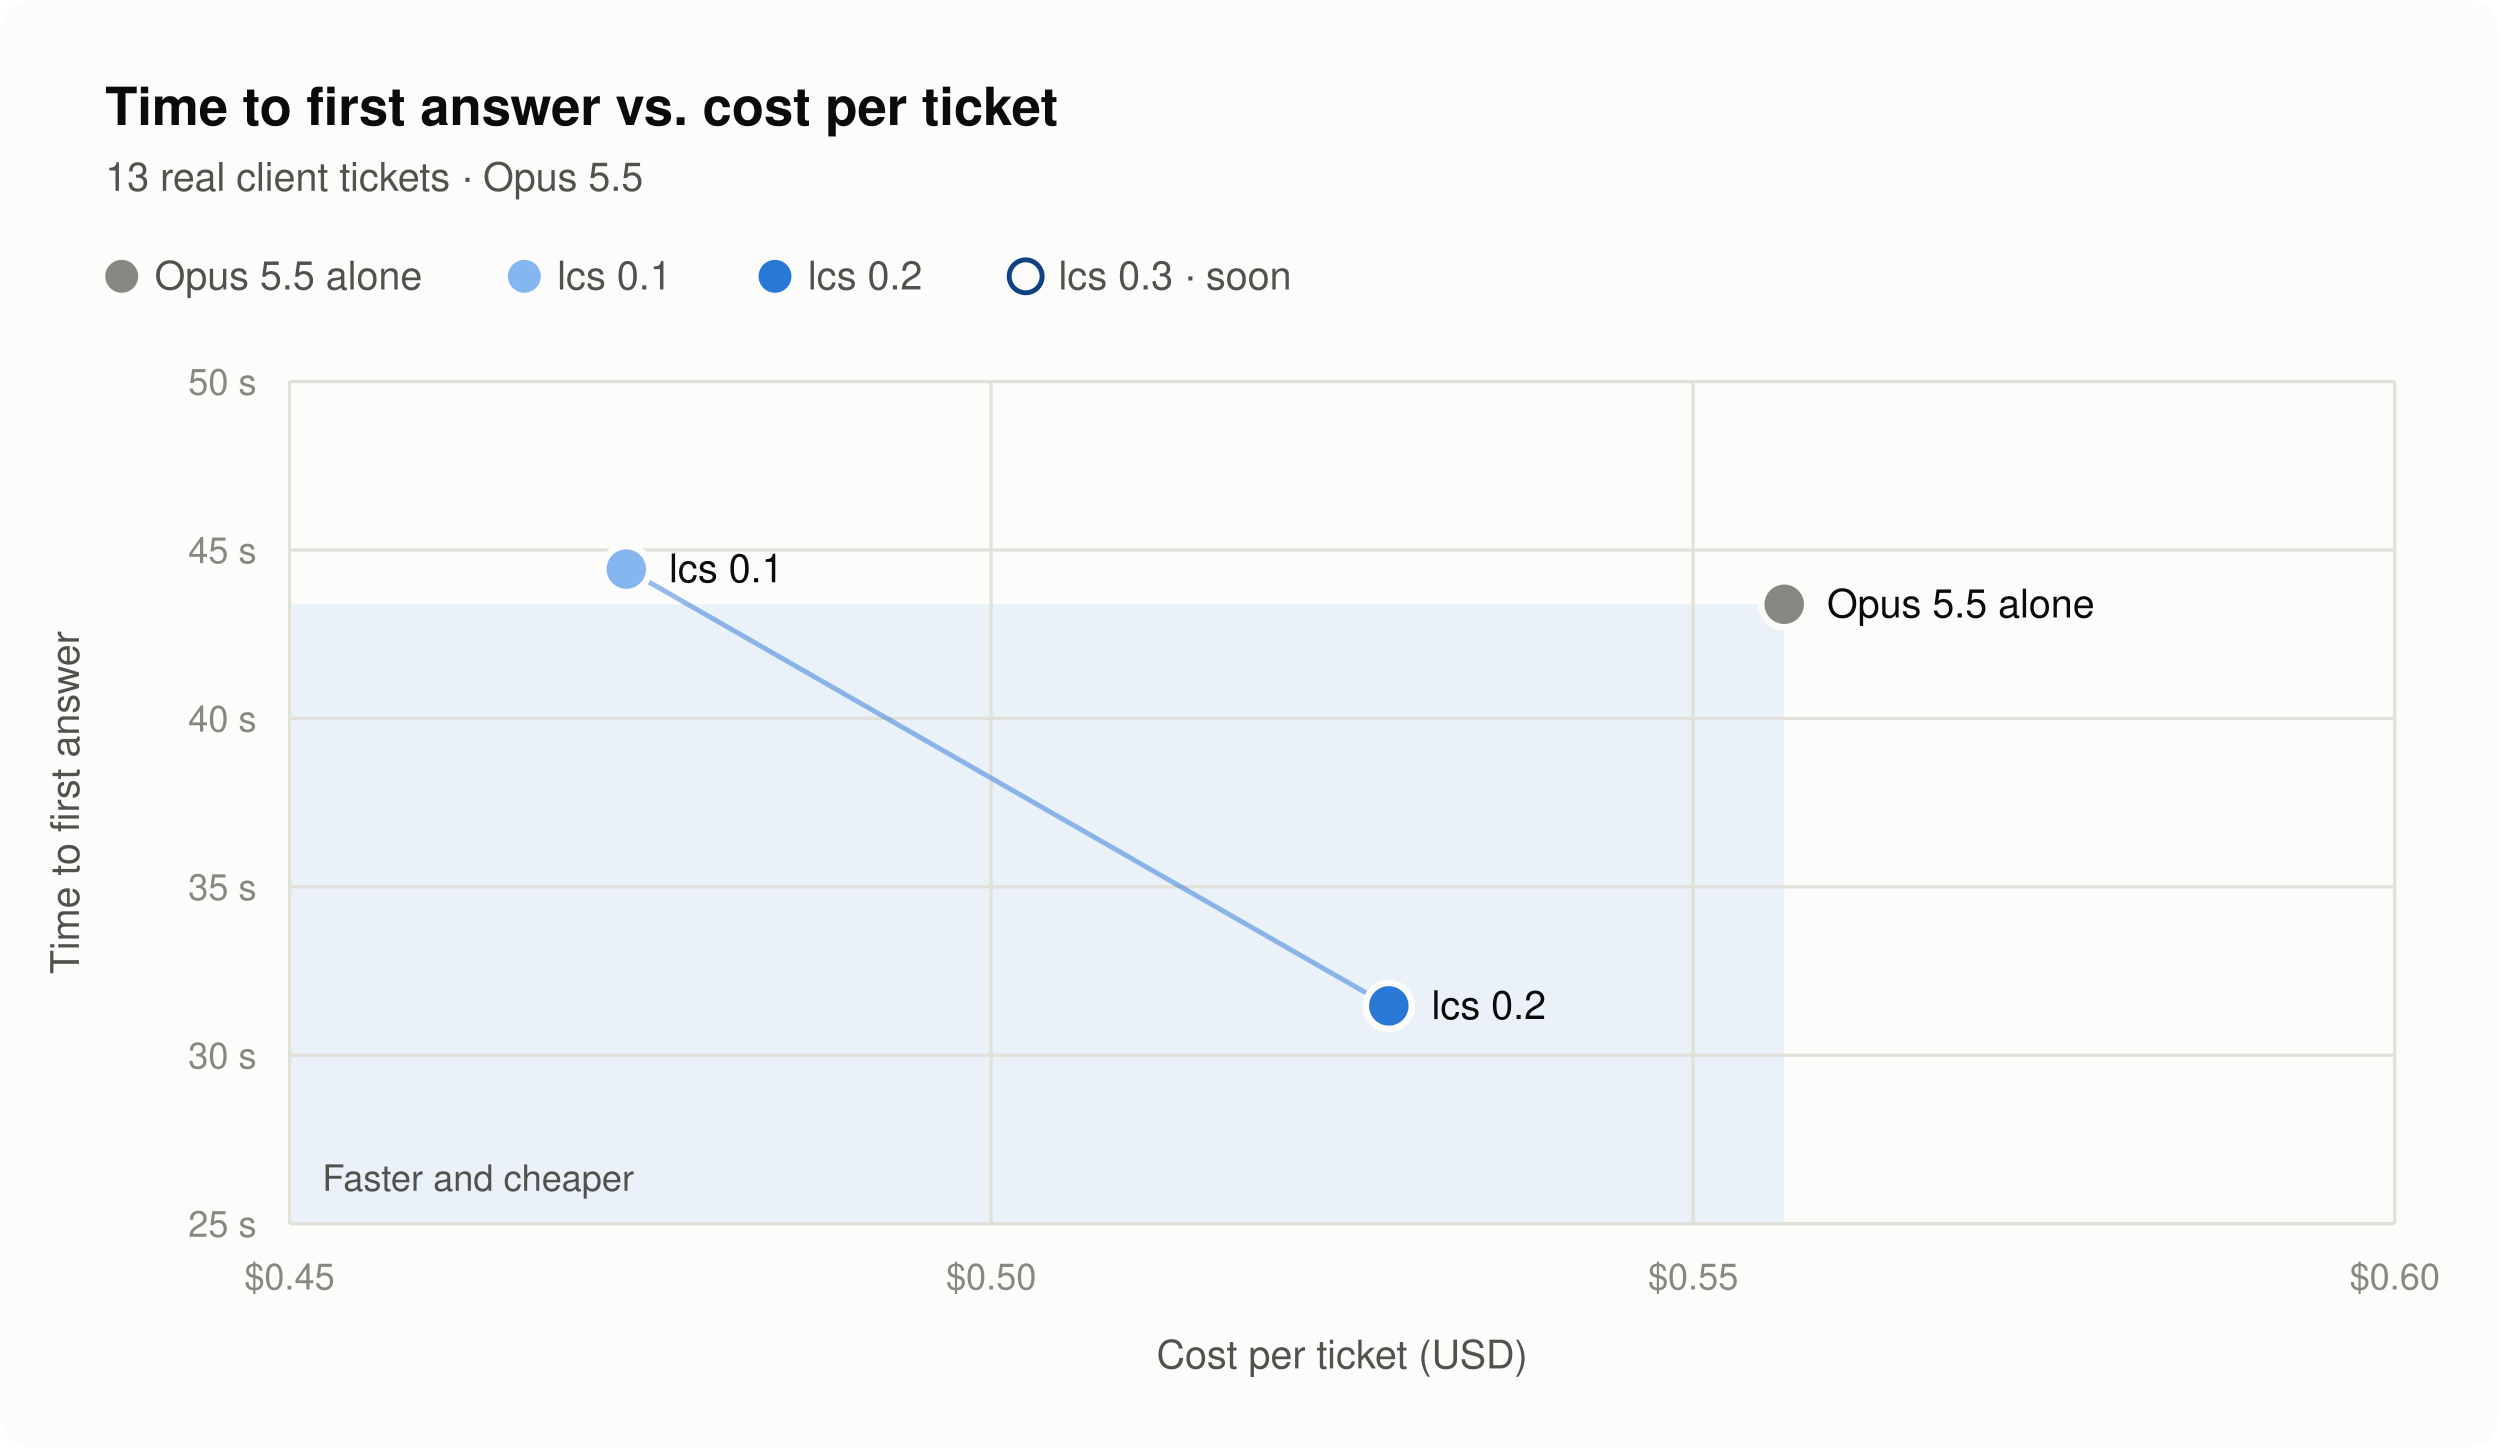
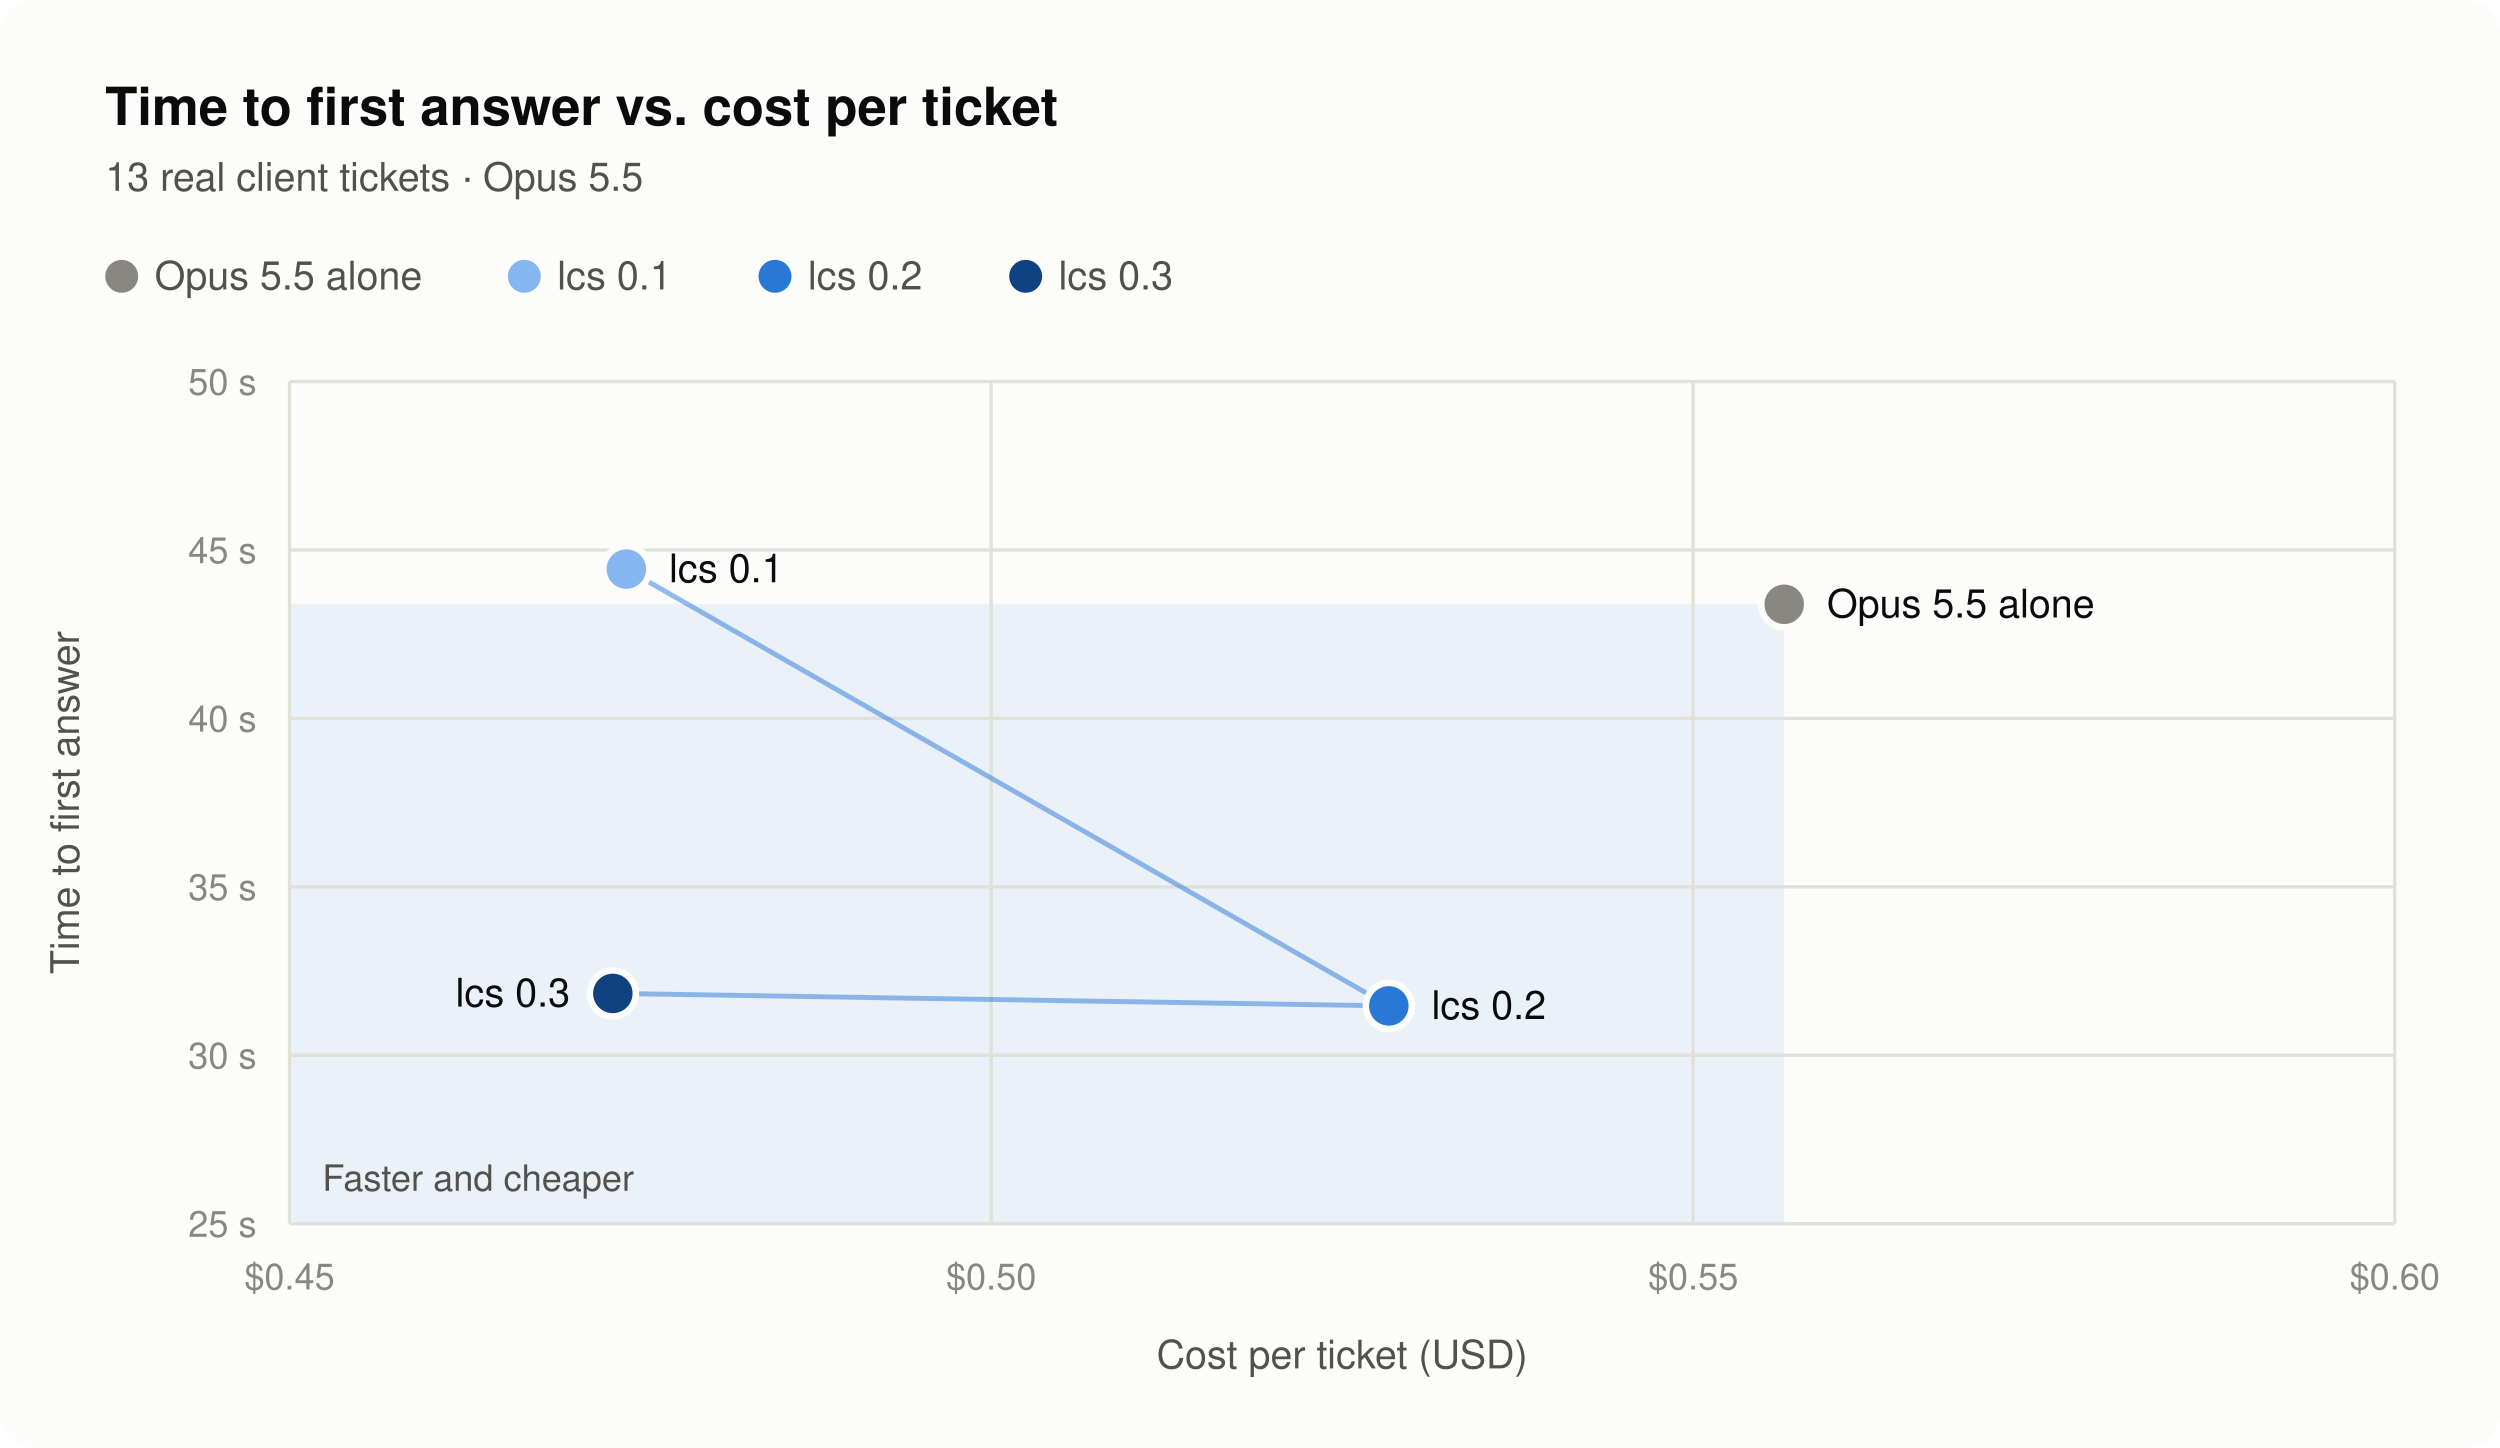
- <svg xmlns="http://www.w3.org/2000/svg" viewBox="0 0 760 440" width="760" height="440" role="img" aria-label="Time to first answer vs. cost per ticket. Opus 5.5 alone: 43.4 s, $0.56; lcs 0.1: 44.4 s, $0.47; lcs 0.2: 31.5 s, $0.53">
+ <svg xmlns="http://www.w3.org/2000/svg" viewBox="0 0 760 440" width="760" height="440" role="img" aria-label="Time to first answer vs. cost per ticket. Opus 5.5 alone: 43.4 s, $0.56; lcs 0.1: 44.4 s, $0.47; lcs 0.2: 31.5 s, $0.53; lcs 0.3: 31.8 s, $0.47">
  <rect width="760" height="440" rx="10" fill="#fcfcfb" />
  <text x="32.0" y="38.0" font-family="system-ui,-apple-system,Segoe UI,Helvetica,Arial,sans-serif" font-size="16" font-weight="600" fill="#0b0b0b" text-anchor="start">Time to first answer vs. cost per ticket</text>
  <text x="32.0" y="58.0" font-family="system-ui,-apple-system,Segoe UI,Helvetica,Arial,sans-serif" font-size="12" font-weight="400" fill="#52514e" text-anchor="start">13 real client tickets · Opus 5.5</text>
  <circle cx="37" cy="84" r="5" fill="#898781" stroke="#898781" stroke-width="0" />
  <text x="47.0" y="88.0" font-family="system-ui,-apple-system,Segoe UI,Helvetica,Arial,sans-serif" font-size="12" font-weight="400" fill="#52514e" text-anchor="start">Opus 5.5 alone</text>
  <circle cx="159.4" cy="84" r="5" fill="#86b6ef" stroke="#86b6ef" stroke-width="0" />
  <text x="169.4" y="88.0" font-family="system-ui,-apple-system,Segoe UI,Helvetica,Arial,sans-serif" font-size="12" font-weight="400" fill="#52514e" text-anchor="start">lcs 0.1</text>
  <circle cx="235.6" cy="84" r="5" fill="#2a78d6" stroke="#2a78d6" stroke-width="0" />
  <text x="245.6" y="88.0" font-family="system-ui,-apple-system,Segoe UI,Helvetica,Arial,sans-serif" font-size="12" font-weight="400" fill="#52514e" text-anchor="start">lcs 0.2</text>
-   <circle cx="311.8" cy="84" r="5" fill="none" stroke="#104281" stroke-width="1.5" />
-   <text x="321.8" y="88.0" font-family="system-ui,-apple-system,Segoe UI,Helvetica,Arial,sans-serif" font-size="12" font-weight="400" fill="#52514e" text-anchor="start">lcs 0.3 · soon</text>
+   <circle cx="311.8" cy="84" r="5" fill="#104281" stroke="#104281" stroke-width="0" />
+   <text x="321.8" y="88.0" font-family="system-ui,-apple-system,Segoe UI,Helvetica,Arial,sans-serif" font-size="12" font-weight="400" fill="#52514e" text-anchor="start">lcs 0.3</text>
  <rect x="88" y="183.7" width="454.4" height="188.3" fill="#2a78d6" opacity="0.08" />
  <text x="98.0" y="362.0" font-family="system-ui,-apple-system,Segoe UI,Helvetica,Arial,sans-serif" font-size="11" font-weight="400" fill="#52514e" text-anchor="start">Faster and cheaper</text>
  <line x1="88.0" x2="88.0" y1="116" y2="372" stroke="#e1e0d9" />
  <text x="88.0" y="392.0" font-family="system-ui,-apple-system,Segoe UI,Helvetica,Arial,sans-serif" font-size="11" font-weight="400" fill="#898781" text-anchor="middle" font-variant-numeric="tabular-nums">$0.45</text>
  <line x1="301.3" x2="301.3" y1="116" y2="372" stroke="#e1e0d9" />
  <text x="301.3" y="392.0" font-family="system-ui,-apple-system,Segoe UI,Helvetica,Arial,sans-serif" font-size="11" font-weight="400" fill="#898781" text-anchor="middle" font-variant-numeric="tabular-nums">$0.50</text>
  <line x1="514.7" x2="514.7" y1="116" y2="372" stroke="#e1e0d9" />
  <text x="514.7" y="392.0" font-family="system-ui,-apple-system,Segoe UI,Helvetica,Arial,sans-serif" font-size="11" font-weight="400" fill="#898781" text-anchor="middle" font-variant-numeric="tabular-nums">$0.55</text>
  <line x1="728.0" x2="728.0" y1="116" y2="372" stroke="#e1e0d9" />
  <text x="728.0" y="392.0" font-family="system-ui,-apple-system,Segoe UI,Helvetica,Arial,sans-serif" font-size="11" font-weight="400" fill="#898781" text-anchor="middle" font-variant-numeric="tabular-nums">$0.60</text>
  <line x1="88" x2="728" y1="372.0" y2="372.0" stroke="#e1e0d9" />
  <text x="78.0" y="376.0" font-family="system-ui,-apple-system,Segoe UI,Helvetica,Arial,sans-serif" font-size="11" font-weight="400" fill="#898781" text-anchor="end" font-variant-numeric="tabular-nums">25 s</text>
  <line x1="88" x2="728" y1="320.8" y2="320.8" stroke="#e1e0d9" />
  <text x="78.0" y="324.8" font-family="system-ui,-apple-system,Segoe UI,Helvetica,Arial,sans-serif" font-size="11" font-weight="400" fill="#898781" text-anchor="end" font-variant-numeric="tabular-nums">30 s</text>
  <line x1="88" x2="728" y1="269.6" y2="269.6" stroke="#e1e0d9" />
  <text x="78.0" y="273.6" font-family="system-ui,-apple-system,Segoe UI,Helvetica,Arial,sans-serif" font-size="11" font-weight="400" fill="#898781" text-anchor="end" font-variant-numeric="tabular-nums">35 s</text>
  <line x1="88" x2="728" y1="218.4" y2="218.4" stroke="#e1e0d9" />
  <text x="78.0" y="222.4" font-family="system-ui,-apple-system,Segoe UI,Helvetica,Arial,sans-serif" font-size="11" font-weight="400" fill="#898781" text-anchor="end" font-variant-numeric="tabular-nums">40 s</text>
  <line x1="88" x2="728" y1="167.2" y2="167.2" stroke="#e1e0d9" />
  <text x="78.0" y="171.2" font-family="system-ui,-apple-system,Segoe UI,Helvetica,Arial,sans-serif" font-size="11" font-weight="400" fill="#898781" text-anchor="end" font-variant-numeric="tabular-nums">45 s</text>
  <line x1="88" x2="728" y1="116.0" y2="116.0" stroke="#e1e0d9" />
  <text x="78.0" y="120.0" font-family="system-ui,-apple-system,Segoe UI,Helvetica,Arial,sans-serif" font-size="11" font-weight="400" fill="#898781" text-anchor="end" font-variant-numeric="tabular-nums">50 s</text>
  <text x="408.0" y="416.0" font-family="system-ui,-apple-system,Segoe UI,Helvetica,Arial,sans-serif" font-size="12" font-weight="400" fill="#52514e" text-anchor="middle">Cost per ticket (USD)</text>
  <text x="24.0" y="244.0" font-family="system-ui,-apple-system,Segoe UI,Helvetica,Arial,sans-serif" font-size="12" font-weight="400" fill="#52514e" text-anchor="middle" transform="rotate(-90 24 244.0)">Time to first answer</text>
-   <polyline points="190.4,173.0 422.2,305.8" fill="none" stroke="#2a78d6" stroke-width="1.5" opacity="0.5" />
+   <polyline points="190.4,173.0 422.2,305.8 186.3,302.0" fill="none" stroke="#2a78d6" stroke-width="1.5" opacity="0.5" />
  <g>
    <circle cx="542.4" cy="183.7" r="7" fill="#898781" stroke="#fcfcfb" stroke-width="2" />
    <text x="555.4" y="187.7" font-family="system-ui,-apple-system,Segoe UI,Helvetica,Arial,sans-serif" font-size="12" font-weight="500" fill="#0b0b0b" text-anchor="start">Opus 5.5 alone</text>
  </g>
  <g>
    <circle cx="190.4" cy="173.0" r="7" fill="#86b6ef" stroke="#fcfcfb" stroke-width="2" />
    <text x="203.4" y="177.0" font-family="system-ui,-apple-system,Segoe UI,Helvetica,Arial,sans-serif" font-size="12" font-weight="500" fill="#0b0b0b" text-anchor="start">lcs 0.1</text>
  </g>
  <g>
    <circle cx="422.2" cy="305.8" r="7" fill="#2a78d6" stroke="#fcfcfb" stroke-width="2" />
    <text x="435.2" y="309.8" font-family="system-ui,-apple-system,Segoe UI,Helvetica,Arial,sans-serif" font-size="12" font-weight="500" fill="#0b0b0b" text-anchor="start">lcs 0.2</text>
  </g>
+   <g>
+     <circle cx="186.3" cy="302.0" r="7" fill="#104281" stroke="#fcfcfb" stroke-width="2" />
+     <text x="173.3" y="306.0" font-family="system-ui,-apple-system,Segoe UI,Helvetica,Arial,sans-serif" font-size="12" font-weight="500" fill="#0b0b0b" text-anchor="end">lcs 0.3</text>
+   </g>
</svg>
